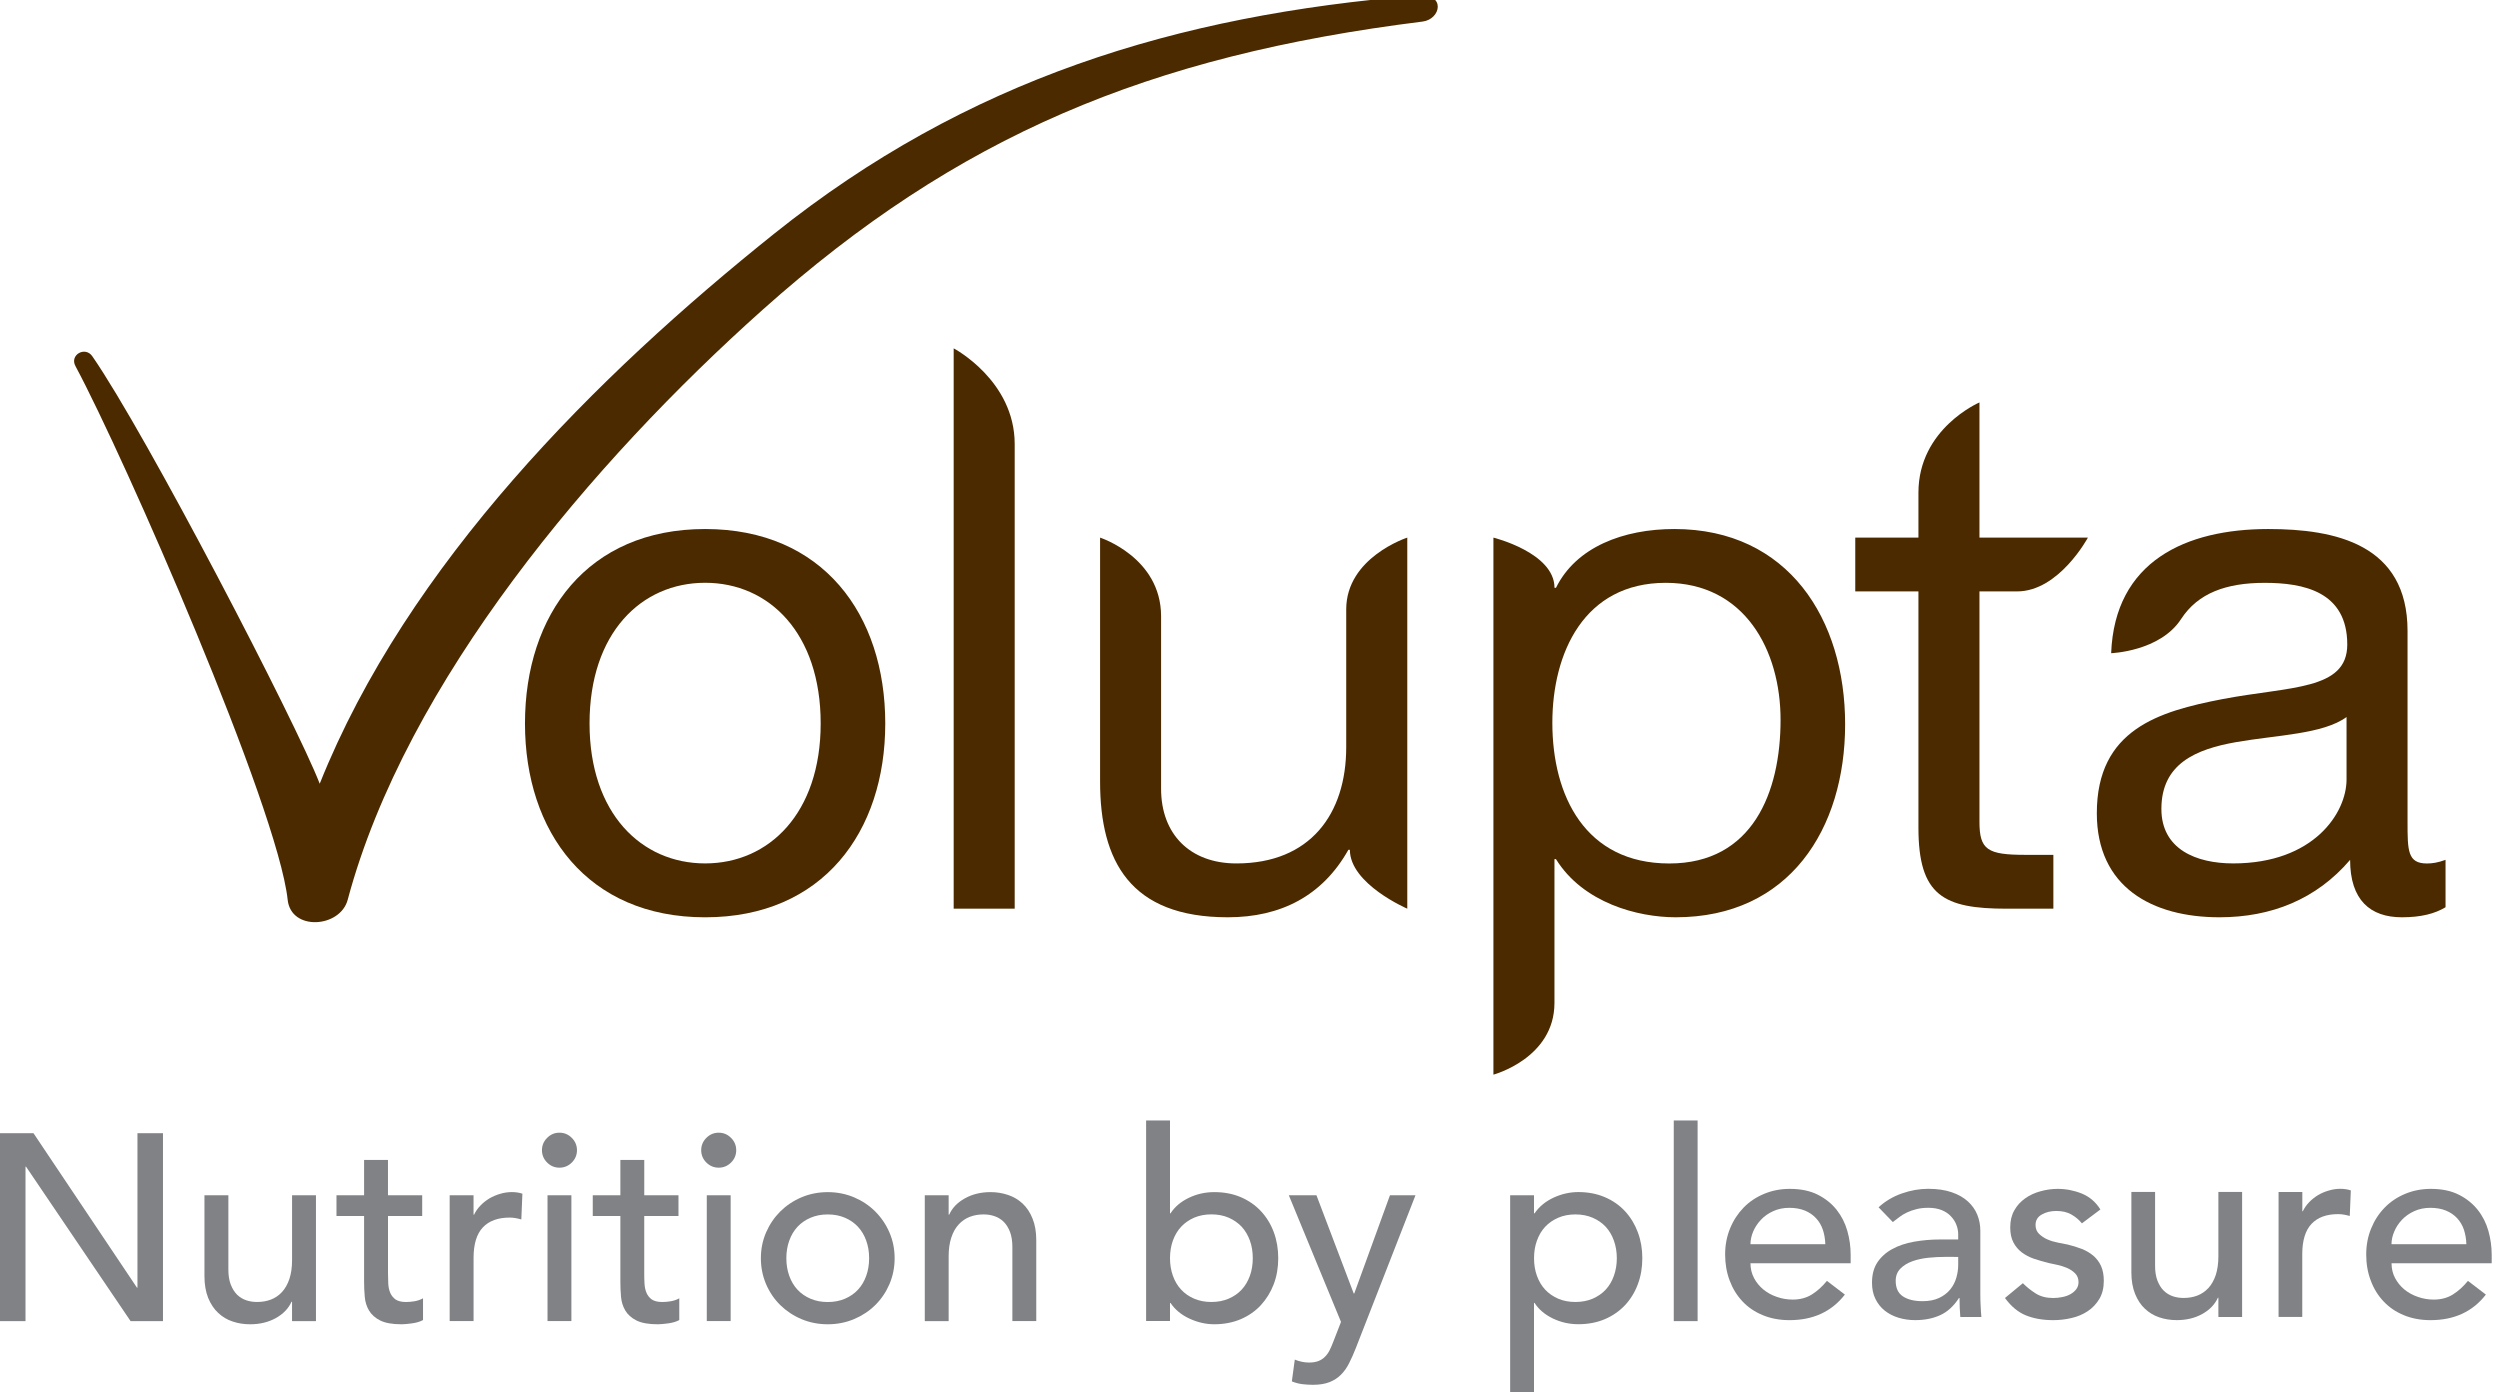
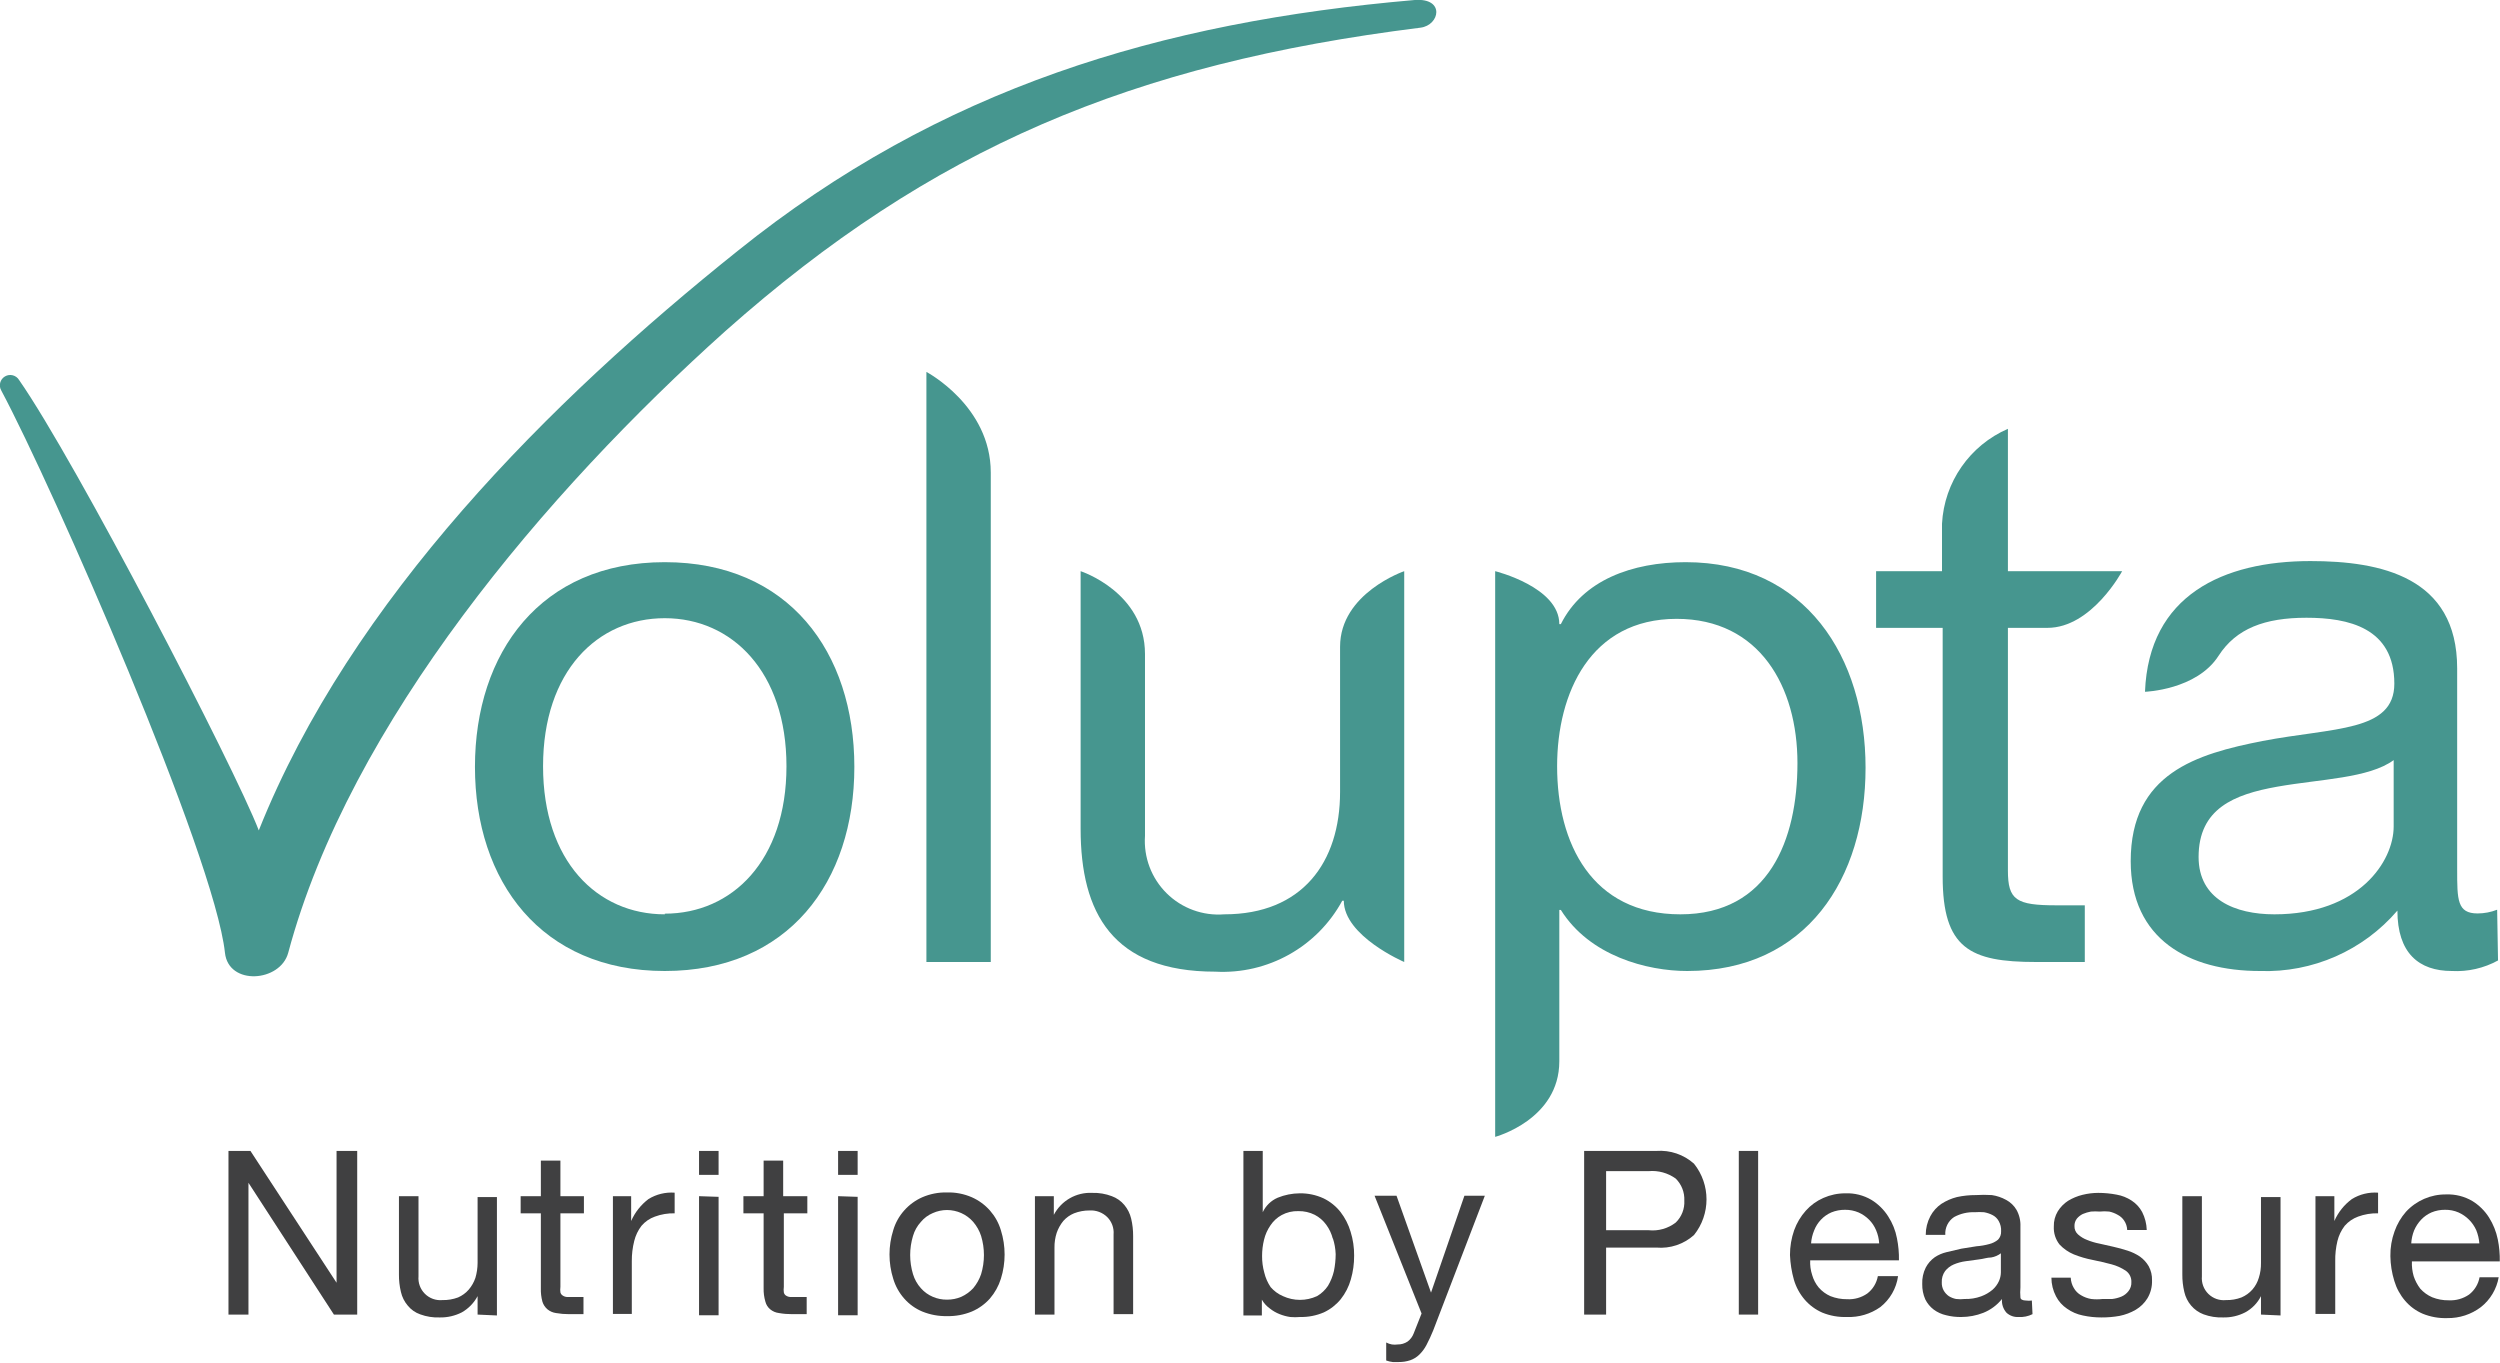
- <svg xmlns="http://www.w3.org/2000/svg" xmlns:xlink="http://www.w3.org/1999/xlink" version="1.1" id="Calque_1" x="0px" y="0px" width="115px" height="64px" viewBox="-9.686 -5.212 115 64" enable-background="new -9.686 -5.212 115 64" xml:space="preserve">
-   <g>
-     <g>
-       <defs>
-         <rect id="SVGID_1_" x="-9.686" y="-5.426" width="115" height="64.427" />
-       </defs>
-       <clipPath id="SVGID_2_">
-         <use xlink:href="#SVGID_1_" overflow="visible" />
-       </clipPath>
-       <path clip-path="url(#SVGID_2_)" fill="#4B2A00" d="M22.75,34.505c2.938,0,5.315-2.311,5.315-6.438    c0-4.159-2.377-6.471-5.315-6.471s-5.317,2.312-5.317,6.471C17.433,32.195,19.812,34.505,22.75,34.505 M22.75,19.123    c5.414,0,8.286,3.929,8.286,8.946c0,4.985-2.872,8.915-8.286,8.915c-5.415,0-8.287-3.932-8.287-8.915    C14.463,23.051,17.335,19.123,22.75,19.123" />
-     </g>
-     <g>
-       <defs>
-         <rect id="SVGID_3_" x="-9.686" y="-5.426" width="115" height="64.427" />
-       </defs>
-       <clipPath id="SVGID_4_">
-         <use xlink:href="#SVGID_3_" overflow="visible" />
-       </clipPath>
-       <path clip-path="url(#SVGID_4_)" fill="#4B2A00" d="M34.183,10.812c0,0,2.807,1.477,2.807,4.403v21.372h-2.807V10.812z" />
-     </g>
-     <g>
-       <defs>
-         <rect id="SVGID_5_" x="-9.686" y="-5.426" width="115" height="64.427" />
-       </defs>
-       <clipPath id="SVGID_6_">
-         <use xlink:href="#SVGID_5_" overflow="visible" />
-       </clipPath>
-       <path clip-path="url(#SVGID_6_)" fill="#4B2A00" d="M55.049,36.587c0,0-2.641-1.135-2.641-2.708h-0.069    c-1.187,2.113-3.101,3.104-5.545,3.104c-4.49,0-5.876-2.577-5.876-6.241V19.519c0,0,2.806,0.906,2.806,3.618v7.937    c0,2.079,1.323,3.432,3.465,3.432c3.399,0,5.051-2.278,5.051-5.348v-6.339c0-2.393,2.809-3.301,2.809-3.301L55.049,36.587    L55.049,36.587z" />
-     </g>
-     <g>
-       <defs>
-         <rect id="SVGID_7_" x="-9.686" y="-5.426" width="115" height="64.427" />
-       </defs>
-       <clipPath id="SVGID_8_">
-         <use xlink:href="#SVGID_7_" overflow="visible" />
-       </clipPath>
-       <path clip-path="url(#SVGID_8_)" fill="#4B2A00" d="M66.939,21.598c-3.766,0-5.217,3.236-5.217,6.439    c0,3.365,1.519,6.471,5.38,6.471c3.829,0,5.118-3.271,5.118-6.605C72.221,24.7,70.569,21.598,66.939,21.598 M59.014,19.519    c0,0,2.807,0.693,2.807,2.309h0.068c0.924-1.878,3.103-2.705,5.444-2.705c5.25,0,7.857,4.159,7.857,8.98    c0,4.819-2.573,8.88-7.792,8.88c-1.747,0-4.259-0.659-5.51-2.675h-0.069v6.614c0,2.549-2.808,3.3-2.808,3.3V19.519H59.014z" />
-     </g>
-     <g>
-       <defs>
-         <rect id="SVGID_9_" x="-9.686" y="-5.426" width="115" height="64.427" />
-       </defs>
-       <clipPath id="SVGID_10_">
-         <use xlink:href="#SVGID_9_" overflow="visible" />
-       </clipPath>
-       <path clip-path="url(#SVGID_10_)" fill="#4B2A00" d="M81.369,19.519h4.988c0,0-1.327,2.474-3.257,2.474h-1.731V32.59    c0,1.288,0.363,1.521,2.113,1.521h1.287v2.477h-2.145c-2.908,0-4.062-0.596-4.062-3.73V21.993h-2.906v-2.474h2.906v-2.07    c0-2.949,2.807-4.149,2.807-4.149V19.519z" />
-     </g>
-     <g>
-       <defs>
-         <rect id="SVGID_11_" x="-9.686" y="-5.426" width="115" height="64.427" />
-       </defs>
-       <clipPath id="SVGID_12_">
-         <use xlink:href="#SVGID_11_" overflow="visible" />
-       </clipPath>
-       <path clip-path="url(#SVGID_12_)" fill="#4B2A00" d="M98.255,27.772c-1.086,0.791-3.197,0.824-5.082,1.154    c-1.849,0.327-3.435,0.99-3.435,3.073c0,1.846,1.586,2.506,3.302,2.506c3.696,0,5.215-2.311,5.215-3.861V27.772z M102.812,36.519    c-0.494,0.298-1.121,0.464-2.013,0.464c-1.452,0-2.38-0.791-2.38-2.642c-1.551,1.818-3.629,2.642-6.009,2.642    c-3.101,0-5.642-1.387-5.642-4.786c0-3.863,2.873-4.688,5.774-5.249c3.105-0.595,5.746-0.397,5.746-2.511    c0-2.442-2.015-2.838-3.798-2.838c-1.773,0-3.066,0.47-3.845,1.663c-0.97,1.495-3.218,1.573-3.218,1.573    c0.164-4.228,3.432-5.712,7.229-5.712c3.073,0,6.405,0.693,6.405,4.689v8.779c0,1.322,0,1.917,0.891,1.917    c0.231,0,0.494-0.033,0.857-0.167V36.519z" />
-     </g>
-     <g>
-       <defs>
-         <rect id="SVGID_13_" x="-9.686" y="-5.426" width="115" height="64.427" />
-       </defs>
-       <clipPath id="SVGID_14_">
-         <use xlink:href="#SVGID_13_" overflow="visible" />
-       </clipPath>
-       <path clip-path="url(#SVGID_14_)" fill="#4B2A00" d="M55.547-5.42C44.399-4.515,34.796-1.55,25.939,5.528    C17.752,12.073,9.055,20.739,5.021,30.839C3.957,28.077-2.966,14.741-5.441,11.174c-0.327-0.472-1.053-0.063-0.775,0.453    c2.258,4.205,9.305,20.303,9.763,24.554c0.155,1.446,2.413,1.291,2.76,0c2.685-10.04,11.271-20.166,19.098-27.152    C34.357,1.039,43.151-2.646,55.753-4.22C56.603-4.327,56.834-5.523,55.547-5.42" />
-     </g>
+ <svg xmlns="http://www.w3.org/2000/svg" id="Layer_1" data-name="Layer 1" viewBox="0 0 113.8 62">
+   <defs>
+     <style>.cls-1{fill:#46968f;}.cls-2{fill:#404041;}</style>
+   </defs>
+   <g id="_Group_" data-name="&lt;Group&gt;">
+     <path id="_Compound_Path_" data-name="&lt;Compound Path&gt;" class="cls-1" d="M30.86,26.59c5.64,0,8.63,4.09,8.63,9.32s-3,9.29-8.63,9.29-8.64-4.09-8.64-9.29S25.21,26.59,30.86,26.59Zm0,16c3.06,0,5.54-2.41,5.54-6.71s-2.48-6.74-5.54-6.74-5.54,2.41-5.54,6.74S27.79,42.62,30.86,42.62Z" transform="translate(-0.6 -1)" />
+     <path id="_Compound_Path_2" data-name="&lt;Compound Path&gt;" class="cls-1" d="M42.77,17.93s2.93,1.54,2.93,4.58V44.79H42.77Z" transform="translate(-0.6 -1)" />
+     <path id="_Compound_Path_3" data-name="&lt;Compound Path&gt;" class="cls-1" d="M64.52,44.79S61.77,43.61,61.77,42H61.7a6.19,6.19,0,0,1-5.78,3.23c-4.68,0-6.13-2.68-6.13-6.5V27s2.93.95,2.93,3.77v8.28a3.35,3.35,0,0,0,3.61,3.57c3.55,0,5.27-2.37,5.27-5.57V30.44C61.6,28,64.52,27,64.52,27Z" transform="translate(-0.6 -1)" />
+     <path id="_Compound_Path_4" data-name="&lt;Compound Path&gt;" class="cls-1" d="M68.66,27s2.92.72,2.92,2.41h.07c1-2,3.24-2.82,5.68-2.82,5.47,0,8.19,4.33,8.19,9.36S82.84,45.2,77.4,45.2c-1.82,0-4.44-.68-5.75-2.78h-.07v6.89c0,2.66-2.92,3.44-2.92,3.44Zm8.26,2.17c-3.92,0-5.44,3.37-5.44,6.71,0,3.51,1.58,6.74,5.61,6.74s5.33-3.4,5.33-6.88S80.7,29.17,76.92,29.17Z" transform="translate(-0.6 -1)" />
+     <path id="_Compound_Path_5" data-name="&lt;Compound Path&gt;" class="cls-1" d="M92,27h5.2s-1.38,2.58-3.4,2.58H92V40.63c0,1.34.38,1.58,2.2,1.58H95.5v2.58H93.27c-3,0-4.24-.62-4.24-3.89V29.58H86V27h3V24.84A5,5,0,0,1,92,20.52Z" transform="translate(-0.6 -1)" />
+     <path id="_Compound_Path_6" data-name="&lt;Compound Path&gt;" class="cls-1" d="M114.31,44.72a3.93,3.93,0,0,1-2.1.48c-1.51,0-2.48-.82-2.48-2.75a7.88,7.88,0,0,1-6.26,2.75c-3.23,0-5.88-1.44-5.88-5,0-4,3-4.88,6-5.47,3.23-.62,6-.41,6-2.61,0-2.55-2.1-3-4-3s-3.2.49-4,1.73c-1,1.56-3.35,1.64-3.35,1.64.17-4.4,3.57-5.95,7.53-5.95,3.2,0,6.68.72,6.68,4.88v9.16c0,1.38,0,2,.93,2a2.44,2.44,0,0,0,.89-.17Zm-4.75-9.12c-1.13.83-3.33.86-5.3,1.21s-3.58,1-3.58,3.2c0,1.93,1.66,2.61,3.45,2.61,3.85,0,5.43-2.41,5.43-4Z" transform="translate(-0.6 -1)" />
+     <path id="_Path_" data-name="&lt;Path&gt;" class="cls-1" d="M65,1C53.42,2,43.41,5,34.18,12.42c-8.53,6.82-17.6,15.85-21.8,26.38C11.27,35.92,4.05,22,1.47,18.3a.47.47,0,0,0-.81.48C3,23.16,10.36,39.94,10.84,44.37c.16,1.51,2.52,1.34,2.88,0,2.8-10.47,11.75-21,19.9-28.3C43,7.74,52.12,3.9,65.26,2.26,66.14,2.15,66.39.9,65,1Z" transform="translate(-0.6 -1)" />
  </g>
-   <polygon fill="#808285" points="-3.363,46.915 -3.363,54.02 -3.386,54.02 -8.146,46.915 -9.686,46.915 -9.686,55.56 -8.513,55.56   -8.513,48.455 -8.488,48.455 -3.679,55.56 -2.189,55.56 -2.189,46.915 " />
-   <g>
-     <g>
-       <defs>
-         <rect id="SVGID_15_" x="-9.686" y="-5.426" width="115" height="64.427" />
-       </defs>
-       <clipPath id="SVGID_16_">
-         <use xlink:href="#SVGID_15_" overflow="visible" />
-       </clipPath>
-       <path clip-path="url(#SVGID_16_)" fill="#808285" d="M4.847,55.56H3.748v-0.892H3.724c-0.138,0.309-0.379,0.56-0.721,0.752    c-0.341,0.188-0.737,0.285-1.184,0.285c-0.284,0-0.553-0.042-0.805-0.128C0.762,55.495,0.54,55.36,0.349,55.18    c-0.191-0.177-0.344-0.408-0.459-0.687c-0.112-0.282-0.171-0.615-0.171-0.996v-3.727h1.1v3.422c0,0.268,0.036,0.497,0.11,0.687    c0.074,0.191,0.172,0.347,0.293,0.466c0.122,0.118,0.262,0.202,0.421,0.257c0.159,0.052,0.323,0.077,0.496,0.077    c0.226,0,0.438-0.035,0.633-0.109c0.195-0.074,0.367-0.19,0.514-0.349c0.146-0.16,0.259-0.359,0.341-0.604    c0.081-0.244,0.122-0.531,0.122-0.867v-2.979h1.099V55.56z" />
-     </g>
-     <g>
-       <defs>
-         <rect id="SVGID_17_" x="-9.686" y="-5.426" width="115" height="64.427" />
-       </defs>
-       <clipPath id="SVGID_18_">
-         <use xlink:href="#SVGID_17_" overflow="visible" />
-       </clipPath>
-       <path clip-path="url(#SVGID_18_)" fill="#808285" d="M9.736,50.724H8.162v2.626c0,0.162,0.004,0.324,0.012,0.48    c0.008,0.16,0.038,0.302,0.091,0.428c0.054,0.125,0.135,0.226,0.245,0.306C8.62,54.639,8.78,54.68,8.991,54.68    c0.13,0,0.265-0.013,0.403-0.036c0.138-0.026,0.264-0.069,0.379-0.134v1c-0.13,0.073-0.3,0.124-0.508,0.153    c-0.207,0.028-0.368,0.042-0.481,0.042c-0.423,0-0.752-0.059-0.984-0.176c-0.232-0.118-0.401-0.272-0.512-0.458    c-0.111-0.188-0.176-0.397-0.195-0.63c-0.021-0.23-0.031-0.465-0.031-0.702v-3.015h-1.27v-0.954h1.27v-1.624h1.099v1.624h1.574    V50.724z" />
-     </g>
-     <g>
-       <defs>
-         <rect id="SVGID_19_" x="-9.686" y="-5.426" width="115" height="64.427" />
-       </defs>
-       <clipPath id="SVGID_20_">
-         <use xlink:href="#SVGID_19_" overflow="visible" />
-       </clipPath>
-       <path clip-path="url(#SVGID_20_)" fill="#808285" d="M10.998,49.771h1.099v0.892h0.024c0.074-0.155,0.171-0.295,0.294-0.42    c0.122-0.127,0.257-0.235,0.407-0.325c0.152-0.089,0.316-0.161,0.496-0.213c0.178-0.054,0.358-0.081,0.537-0.081    c0.179,0,0.343,0.024,0.489,0.074l-0.049,1.184c-0.09-0.026-0.179-0.045-0.268-0.062c-0.09-0.016-0.179-0.023-0.269-0.023    c-0.538,0-0.948,0.15-1.233,0.451c-0.285,0.301-0.427,0.77-0.427,1.404v2.905h-1.099V49.771z" />
-     </g>
-     <g>
-       <defs>
-         <rect id="SVGID_21_" x="-9.686" y="-5.426" width="115" height="64.427" />
-       </defs>
-       <clipPath id="SVGID_22_">
-         <use xlink:href="#SVGID_21_" overflow="visible" />
-       </clipPath>
-       <path clip-path="url(#SVGID_22_)" fill="#808285" d="M15.5,49.771h1.098v5.786H15.5V49.771z M15.244,47.697    c0-0.219,0.079-0.409,0.238-0.566c0.159-0.161,0.347-0.239,0.567-0.239s0.409,0.078,0.568,0.239    c0.158,0.157,0.238,0.348,0.238,0.566c0,0.221-0.08,0.41-0.238,0.568c-0.159,0.158-0.348,0.236-0.568,0.236    s-0.409-0.078-0.567-0.236C15.323,48.107,15.244,47.916,15.244,47.697" />
-     </g>
-     <g>
-       <defs>
-         <rect id="SVGID_23_" x="-9.686" y="-5.426" width="115" height="64.427" />
-       </defs>
-       <clipPath id="SVGID_24_">
-         <use xlink:href="#SVGID_23_" overflow="visible" />
-       </clipPath>
-       <path clip-path="url(#SVGID_24_)" fill="#808285" d="M21.523,50.724h-1.574v2.626c0,0.162,0.002,0.324,0.012,0.48    c0.009,0.16,0.038,0.302,0.092,0.428c0.053,0.125,0.133,0.226,0.244,0.306c0.11,0.075,0.271,0.116,0.482,0.116    c0.13,0,0.263-0.013,0.403-0.036c0.139-0.026,0.265-0.069,0.379-0.134v1c-0.131,0.073-0.299,0.124-0.507,0.153    c-0.207,0.028-0.368,0.042-0.481,0.042c-0.424,0-0.751-0.059-0.984-0.176c-0.232-0.118-0.403-0.272-0.512-0.458    c-0.11-0.188-0.176-0.397-0.196-0.63c-0.021-0.23-0.03-0.465-0.03-0.702v-3.015h-1.27v-0.954h1.27v-1.624h1.099v1.624h1.574    V50.724z" />
-     </g>
-     <g>
-       <defs>
-         <rect id="SVGID_25_" x="-9.686" y="-5.426" width="115" height="64.427" />
-       </defs>
-       <clipPath id="SVGID_26_">
-         <use xlink:href="#SVGID_25_" overflow="visible" />
-       </clipPath>
-       <path clip-path="url(#SVGID_26_)" fill="#808285" d="M22.826,49.771h1.098v5.786h-1.098V49.771z M22.569,47.697    c0-0.219,0.08-0.409,0.237-0.566c0.16-0.161,0.35-0.239,0.569-0.239s0.409,0.078,0.567,0.239c0.159,0.157,0.238,0.348,0.238,0.566    c0,0.221-0.079,0.41-0.238,0.568c-0.159,0.158-0.349,0.236-0.567,0.236s-0.409-0.078-0.569-0.236    C22.649,48.107,22.569,47.916,22.569,47.697" />
-     </g>
-     <g>
-       <defs>
-         <rect id="SVGID_27_" x="-9.686" y="-5.426" width="115" height="64.427" />
-       </defs>
-       <clipPath id="SVGID_28_">
-         <use xlink:href="#SVGID_27_" overflow="visible" />
-       </clipPath>
-       <path clip-path="url(#SVGID_28_)" fill="#808285" d="M26.486,52.667c0,0.293,0.045,0.562,0.135,0.812    c0.089,0.249,0.215,0.459,0.378,0.635c0.163,0.177,0.361,0.312,0.598,0.415c0.236,0.102,0.5,0.152,0.792,0.152    c0.293,0,0.558-0.051,0.795-0.152c0.236-0.103,0.434-0.238,0.597-0.415c0.164-0.176,0.289-0.386,0.378-0.635    c0.09-0.249,0.135-0.519,0.135-0.812s-0.044-0.563-0.135-0.812c-0.089-0.249-0.214-0.458-0.378-0.635    c-0.163-0.174-0.361-0.314-0.597-0.415c-0.237-0.102-0.501-0.153-0.795-0.153c-0.292,0-0.557,0.052-0.792,0.153    c-0.237,0.101-0.435,0.241-0.598,0.415c-0.163,0.177-0.289,0.386-0.378,0.635C26.531,52.103,26.486,52.373,26.486,52.667     M25.314,52.667c0-0.423,0.081-0.817,0.238-1.184c0.159-0.367,0.377-0.688,0.653-0.966c0.278-0.274,0.603-0.494,0.978-0.653    c0.373-0.157,0.777-0.238,1.207-0.238c0.432,0,0.834,0.081,1.209,0.238c0.374,0.159,0.7,0.376,0.977,0.653    c0.277,0.277,0.495,0.599,0.653,0.966c0.158,0.366,0.238,0.761,0.238,1.184s-0.08,0.819-0.238,1.19    c-0.159,0.37-0.376,0.69-0.653,0.964c-0.276,0.274-0.603,0.488-0.977,0.647c-0.375,0.157-0.778,0.237-1.209,0.237    c-0.43,0-0.834-0.08-1.207-0.237c-0.375-0.159-0.7-0.376-0.978-0.647c-0.276-0.273-0.494-0.594-0.653-0.964    C25.395,53.485,25.314,53.089,25.314,52.667" />
-     </g>
-     <g>
-       <defs>
-         <rect id="SVGID_29_" x="-9.686" y="-5.426" width="115" height="64.427" />
-       </defs>
-       <clipPath id="SVGID_30_">
-         <use xlink:href="#SVGID_29_" overflow="visible" />
-       </clipPath>
-       <path clip-path="url(#SVGID_30_)" fill="#808285" d="M32.854,49.771h1.098v0.892h0.024c0.139-0.31,0.379-0.559,0.721-0.75    c0.342-0.191,0.737-0.288,1.184-0.288c0.277,0,0.544,0.044,0.8,0.129c0.256,0.085,0.48,0.218,0.672,0.397    c0.191,0.177,0.344,0.408,0.457,0.69c0.114,0.278,0.172,0.61,0.172,0.993v3.723h-1.099V52.14c0-0.269-0.038-0.498-0.11-0.688    c-0.075-0.191-0.171-0.345-0.293-0.465c-0.123-0.118-0.263-0.204-0.422-0.256c-0.157-0.054-0.322-0.08-0.494-0.08    c-0.228,0-0.439,0.035-0.635,0.11c-0.195,0.073-0.366,0.19-0.513,0.349c-0.147,0.159-0.261,0.359-0.341,0.604    c-0.082,0.243-0.123,0.535-0.123,0.867v2.979h-1.098V49.771z" />
-     </g>
-     <g>
-       <defs>
-         <rect id="SVGID_31_" x="-9.686" y="-5.426" width="115" height="64.427" />
-       </defs>
-       <clipPath id="SVGID_32_">
-         <use xlink:href="#SVGID_31_" overflow="visible" />
-       </clipPath>
-       <path clip-path="url(#SVGID_32_)" fill="#808285" d="M46.038,54.679c0.293,0,0.558-0.051,0.794-0.152    c0.235-0.103,0.435-0.237,0.599-0.416c0.163-0.175,0.287-0.387,0.377-0.634c0.09-0.249,0.134-0.52,0.134-0.812    c0-0.294-0.044-0.565-0.134-0.814c-0.09-0.246-0.216-0.458-0.377-0.633c-0.164-0.175-0.364-0.313-0.599-0.417    c-0.236-0.101-0.5-0.152-0.794-0.152s-0.558,0.052-0.794,0.152c-0.235,0.104-0.435,0.242-0.597,0.417    c-0.164,0.175-0.289,0.387-0.379,0.633c-0.089,0.249-0.134,0.521-0.134,0.814c0,0.292,0.045,0.562,0.134,0.812    c0.09,0.247,0.215,0.46,0.379,0.634c0.162,0.176,0.362,0.313,0.597,0.416C45.481,54.628,45.744,54.679,46.038,54.679     M43.035,46.33h1.099v4.272h0.024c0.195-0.301,0.476-0.538,0.842-0.714c0.366-0.176,0.757-0.263,1.173-0.263    c0.447,0,0.851,0.077,1.214,0.231c0.361,0.154,0.671,0.369,0.927,0.642c0.254,0.272,0.454,0.594,0.592,0.964    c0.138,0.372,0.207,0.771,0.207,1.203c0,0.431-0.069,0.83-0.207,1.196c-0.139,0.365-0.338,0.686-0.592,0.964    c-0.257,0.276-0.566,0.492-0.927,0.646c-0.363,0.154-0.769,0.233-1.214,0.233c-0.391,0-0.771-0.087-1.142-0.259    c-0.371-0.171-0.661-0.409-0.873-0.72h-0.024v0.83h-1.099V46.33z" />
-     </g>
-     <g>
-       <defs>
-         <rect id="SVGID_33_" x="-9.686" y="-5.426" width="115" height="64.427" />
-       </defs>
-       <clipPath id="SVGID_34_">
-         <use xlink:href="#SVGID_33_" overflow="visible" />
-       </clipPath>
-       <path clip-path="url(#SVGID_34_)" fill="#808285" d="M49.6,49.771h1.271l1.715,4.519h0.023l1.643-4.519h1.174l-2.746,7.034    c-0.099,0.251-0.199,0.479-0.306,0.688c-0.103,0.207-0.229,0.386-0.375,0.531c-0.147,0.147-0.322,0.261-0.529,0.343    c-0.206,0.08-0.46,0.122-0.761,0.122c-0.162,0-0.325-0.011-0.491-0.03c-0.168-0.021-0.326-0.064-0.479-0.128l0.135-1.001    c0.217,0.088,0.435,0.135,0.653,0.135c0.17,0,0.313-0.024,0.43-0.067c0.119-0.047,0.221-0.112,0.303-0.197    c0.086-0.085,0.157-0.184,0.214-0.296c0.057-0.116,0.113-0.245,0.17-0.393l0.356-0.916L49.6,49.771z" />
-     </g>
-     <g>
-       <defs>
-         <rect id="SVGID_35_" x="-9.686" y="-5.426" width="115" height="64.427" />
-       </defs>
-       <clipPath id="SVGID_36_">
-         <use xlink:href="#SVGID_35_" overflow="visible" />
-       </clipPath>
-       <path clip-path="url(#SVGID_36_)" fill="#808285" d="M62.783,50.651c-0.294,0-0.558,0.052-0.792,0.153    c-0.235,0.103-0.436,0.241-0.599,0.415c-0.164,0.177-0.288,0.386-0.378,0.635c-0.091,0.249-0.134,0.52-0.134,0.812    s0.043,0.562,0.134,0.812c0.09,0.248,0.216,0.46,0.378,0.634s0.363,0.312,0.599,0.416c0.234,0.101,0.498,0.151,0.792,0.151    s0.557-0.051,0.794-0.151c0.236-0.104,0.436-0.239,0.599-0.416c0.162-0.176,0.288-0.386,0.376-0.634    c0.089-0.25,0.136-0.52,0.136-0.812s-0.047-0.563-0.136-0.812c-0.088-0.249-0.214-0.458-0.376-0.635    c-0.163-0.174-0.362-0.312-0.599-0.415C63.34,50.703,63.077,50.651,62.783,50.651 M59.781,49.771h1.097v0.831h0.026    c0.212-0.311,0.504-0.55,0.873-0.722c0.369-0.171,0.751-0.257,1.142-0.257c0.448,0,0.852,0.079,1.215,0.233    c0.361,0.154,0.672,0.369,0.929,0.646c0.255,0.274,0.453,0.601,0.591,0.97c0.139,0.371,0.207,0.768,0.207,1.19    c0,0.433-0.068,0.832-0.207,1.203c-0.138,0.37-0.336,0.69-0.591,0.964c-0.26,0.273-0.567,0.487-0.929,0.642    c-0.363,0.153-0.767,0.231-1.215,0.231c-0.415,0-0.806-0.087-1.174-0.264c-0.364-0.176-0.646-0.413-0.841-0.714h-0.026v4.272    h-1.097V49.771z" />
-     </g>
-   </g>
-   <rect x="67.307" y="46.33" fill="#808285" width="1.097" height="9.23" />
-   <g>
-     <g>
-       <defs>
-         <rect id="SVGID_37_" x="-9.305" y="-5.213" width="114.238" height="64" />
-       </defs>
-       <clipPath id="SVGID_38_">
-         <use xlink:href="#SVGID_37_" overflow="visible" />
-       </clipPath>
-       <path clip-path="url(#SVGID_38_)" fill="#808285" d="M74.279,52.022c-0.009-0.244-0.046-0.466-0.115-0.668    c-0.068-0.201-0.171-0.378-0.312-0.527c-0.135-0.149-0.308-0.267-0.513-0.353c-0.208-0.084-0.448-0.126-0.722-0.126    c-0.269,0-0.513,0.052-0.732,0.151c-0.224,0.102-0.412,0.232-0.564,0.395c-0.153,0.161-0.273,0.341-0.359,0.539    c-0.083,0.198-0.127,0.395-0.127,0.589H74.279L74.279,52.022z M70.835,52.895c0,0.251,0.056,0.479,0.165,0.685    c0.109,0.207,0.254,0.38,0.431,0.527c0.179,0.145,0.383,0.26,0.619,0.338c0.234,0.083,0.476,0.124,0.727,0.124    c0.338,0,0.634-0.079,0.886-0.237c0.249-0.157,0.479-0.367,0.69-0.624l0.825,0.631c-0.61,0.784-1.457,1.176-2.547,1.176    c-0.454,0-0.864-0.077-1.232-0.23c-0.368-0.152-0.679-0.364-0.934-0.636c-0.254-0.272-0.45-0.59-0.588-0.959    c-0.138-0.368-0.207-0.767-0.207-1.194c0-0.43,0.075-0.826,0.225-1.194c0.15-0.369,0.358-0.688,0.62-0.959s0.574-0.482,0.94-0.634    c0.363-0.154,0.759-0.233,1.187-0.233c0.509,0,0.939,0.09,1.293,0.27c0.35,0.177,0.639,0.41,0.866,0.696    c0.226,0.287,0.389,0.61,0.491,0.97c0.102,0.359,0.152,0.726,0.152,1.097v0.389H70.835z" />
-     </g>
-     <g>
-       <defs>
-         <rect id="SVGID_39_" x="-9.305" y="-5.213" width="114.238" height="64" />
-       </defs>
-       <clipPath id="SVGID_40_">
-         <use xlink:href="#SVGID_39_" overflow="visible" />
-       </clipPath>
-       <path clip-path="url(#SVGID_40_)" fill="#808285" d="M79.811,52.604c-0.262,0-0.524,0.013-0.797,0.041    c-0.271,0.029-0.517,0.083-0.739,0.163c-0.222,0.082-0.403,0.194-0.546,0.34c-0.14,0.146-0.213,0.332-0.213,0.558    c0,0.333,0.112,0.571,0.334,0.716c0.222,0.147,0.522,0.22,0.903,0.22c0.299,0,0.554-0.051,0.766-0.151    c0.209-0.1,0.379-0.231,0.511-0.394c0.128-0.161,0.222-0.343,0.277-0.541c0.057-0.196,0.084-0.393,0.084-0.587v-0.363    L79.811,52.604L79.811,52.604z M76.728,50.323c0.308-0.282,0.665-0.494,1.068-0.635c0.405-0.142,0.809-0.215,1.212-0.215    c0.422,0,0.785,0.054,1.087,0.159c0.304,0.104,0.552,0.247,0.745,0.424c0.193,0.178,0.338,0.381,0.431,0.613    c0.091,0.229,0.138,0.473,0.138,0.722v2.936c0,0.201,0.005,0.387,0.016,0.558c0.006,0.17,0.018,0.331,0.033,0.485h-0.97    c-0.024-0.292-0.036-0.583-0.036-0.874h-0.025c-0.24,0.372-0.528,0.636-0.861,0.788c-0.332,0.153-0.716,0.23-1.152,0.23    c-0.266,0-0.52-0.036-0.764-0.109c-0.242-0.073-0.455-0.183-0.637-0.327s-0.324-0.324-0.429-0.54    c-0.107-0.214-0.158-0.463-0.158-0.744c0-0.372,0.082-0.686,0.247-0.936c0.168-0.25,0.392-0.454,0.68-0.611    c0.285-0.158,0.622-0.272,1.005-0.34c0.386-0.069,0.795-0.104,1.232-0.104h0.801v-0.241c0-0.146-0.029-0.292-0.086-0.437    c-0.055-0.147-0.142-0.276-0.255-0.394c-0.111-0.119-0.254-0.212-0.423-0.28c-0.171-0.068-0.373-0.104-0.607-0.104    c-0.21,0-0.394,0.021-0.55,0.062c-0.16,0.04-0.302,0.091-0.432,0.151c-0.129,0.059-0.247,0.132-0.351,0.211    c-0.107,0.082-0.208,0.158-0.304,0.231L76.728,50.323z" />
-     </g>
-     <g>
-       <defs>
-         <rect id="SVGID_41_" x="-9.305" y="-5.213" width="114.238" height="64" />
-       </defs>
-       <clipPath id="SVGID_42_">
-         <use xlink:href="#SVGID_41_" overflow="visible" />
-       </clipPath>
-       <path clip-path="url(#SVGID_42_)" fill="#808285" d="M86.082,51.062c-0.131-0.161-0.29-0.296-0.481-0.405    c-0.187-0.11-0.422-0.164-0.695-0.164c-0.259,0-0.483,0.054-0.672,0.164c-0.191,0.109-0.285,0.268-0.285,0.479    c0,0.17,0.055,0.308,0.164,0.412c0.109,0.105,0.238,0.192,0.388,0.256c0.148,0.064,0.31,0.112,0.478,0.145    c0.17,0.031,0.317,0.061,0.438,0.086c0.232,0.055,0.456,0.124,0.661,0.204c0.205,0.082,0.384,0.188,0.535,0.316    c0.148,0.13,0.266,0.287,0.351,0.473c0.083,0.188,0.125,0.414,0.125,0.679c0,0.324-0.068,0.603-0.205,0.832    c-0.138,0.229-0.316,0.419-0.534,0.563c-0.218,0.146-0.467,0.252-0.747,0.315c-0.275,0.066-0.558,0.098-0.841,0.098    c-0.477,0-0.896-0.074-1.257-0.22c-0.359-0.146-0.679-0.412-0.963-0.799l0.824-0.681c0.176,0.179,0.375,0.335,0.594,0.474    c0.22,0.138,0.485,0.207,0.801,0.207c0.138,0,0.275-0.014,0.419-0.043c0.142-0.028,0.267-0.072,0.374-0.133    c0.112-0.062,0.198-0.137,0.269-0.229c0.069-0.093,0.103-0.201,0.103-0.323c0-0.161-0.051-0.294-0.15-0.399    c-0.102-0.105-0.226-0.187-0.364-0.25c-0.142-0.061-0.291-0.109-0.451-0.145c-0.157-0.038-0.295-0.066-0.418-0.089    c-0.233-0.059-0.455-0.124-0.666-0.194c-0.212-0.073-0.396-0.172-0.559-0.292c-0.161-0.122-0.29-0.274-0.388-0.461    c-0.097-0.186-0.145-0.418-0.145-0.69c0-0.301,0.061-0.562,0.187-0.783c0.124-0.223,0.292-0.405,0.499-0.552    c0.204-0.146,0.439-0.254,0.703-0.326c0.261-0.073,0.526-0.111,0.794-0.111c0.387,0,0.76,0.074,1.117,0.219    c0.354,0.147,0.636,0.39,0.847,0.729L86.082,51.062z" />
-     </g>
-     <g>
-       <defs>
-         <rect id="SVGID_43_" x="-9.305" y="-5.213" width="114.238" height="64" />
-       </defs>
-       <clipPath id="SVGID_44_">
-         <use xlink:href="#SVGID_43_" overflow="visible" />
-       </clipPath>
-       <path clip-path="url(#SVGID_44_)" fill="#808285" d="M93.451,55.37H92.36v-0.886h-0.023c-0.139,0.307-0.376,0.556-0.717,0.747    c-0.34,0.188-0.731,0.283-1.176,0.283c-0.282,0-0.549-0.042-0.8-0.127c-0.251-0.083-0.472-0.217-0.663-0.396    c-0.189-0.175-0.341-0.405-0.452-0.682c-0.114-0.28-0.172-0.611-0.172-0.989v-3.702h1.091v3.399c0,0.266,0.037,0.494,0.109,0.682    c0.074,0.19,0.171,0.345,0.292,0.463c0.121,0.117,0.261,0.201,0.417,0.255c0.159,0.052,0.323,0.077,0.493,0.077    c0.225,0,0.437-0.035,0.629-0.108c0.193-0.074,0.364-0.189,0.511-0.347c0.146-0.159,0.258-0.357,0.34-0.6    c0.078-0.242,0.121-0.527,0.121-0.861v-2.96h1.091V55.37L93.451,55.37z" />
-     </g>
-     <g>
-       <defs>
-         <rect id="SVGID_45_" x="-9.305" y="-5.213" width="114.238" height="64" />
-       </defs>
-       <clipPath id="SVGID_46_">
-         <use xlink:href="#SVGID_45_" overflow="visible" />
-       </clipPath>
-       <path clip-path="url(#SVGID_46_)" fill="#808285" d="M95.131,49.619h1.09v0.886h0.023c0.075-0.154,0.172-0.293,0.292-0.417    c0.122-0.126,0.257-0.233,0.406-0.323s0.314-0.16,0.492-0.211c0.178-0.054,0.354-0.081,0.533-0.081    c0.176,0,0.339,0.024,0.485,0.074l-0.049,1.176c-0.089-0.026-0.179-0.045-0.268-0.062c-0.089-0.016-0.177-0.023-0.269-0.023    c-0.531,0-0.94,0.149-1.222,0.448c-0.283,0.299-0.426,0.765-0.426,1.396v2.886h-1.09V49.619L95.131,49.619z" />
-     </g>
-     <g>
-       <defs>
-         <rect id="SVGID_47_" x="-9.305" y="-5.213" width="114.238" height="64" />
-       </defs>
-       <clipPath id="SVGID_48_">
-         <use xlink:href="#SVGID_47_" overflow="visible" />
-       </clipPath>
-       <path clip-path="url(#SVGID_48_)" fill="#808285" d="M103.767,52.022c-0.007-0.244-0.047-0.466-0.113-0.668    c-0.068-0.201-0.173-0.378-0.31-0.527s-0.311-0.267-0.518-0.353c-0.204-0.084-0.445-0.126-0.721-0.126    c-0.269,0-0.511,0.052-0.732,0.151c-0.223,0.102-0.413,0.232-0.565,0.395c-0.153,0.161-0.274,0.341-0.356,0.539    c-0.086,0.198-0.129,0.395-0.129,0.589H103.767L103.767,52.022z M100.325,52.895c0,0.251,0.054,0.479,0.163,0.685    c0.11,0.207,0.254,0.38,0.43,0.527c0.18,0.145,0.387,0.26,0.619,0.338c0.235,0.083,0.478,0.124,0.729,0.124    c0.339,0,0.634-0.079,0.884-0.237c0.25-0.157,0.481-0.367,0.69-0.624l0.824,0.631c-0.606,0.784-1.453,1.176-2.546,1.176    c-0.452,0-0.864-0.077-1.23-0.23c-0.37-0.152-0.679-0.364-0.933-0.636c-0.257-0.272-0.452-0.59-0.587-0.959    c-0.141-0.368-0.208-0.767-0.208-1.194c0-0.43,0.075-0.826,0.225-1.194c0.149-0.369,0.356-0.688,0.619-0.959    s0.575-0.482,0.938-0.634c0.367-0.154,0.761-0.233,1.189-0.233c0.51,0,0.939,0.09,1.291,0.27c0.353,0.177,0.64,0.41,0.868,0.696    c0.227,0.287,0.389,0.61,0.491,0.97c0.1,0.359,0.151,0.726,0.151,1.097v0.389H100.325z" />
-     </g>
-   </g>
+   <path class="cls-2" d="M12,53.39l3.92,6h0v-6h.94v7.45H15.8l-3.89-6h0v6H11V53.39Z" transform="translate(-0.6 -1)" />
+   <path class="cls-2" d="M22.34,60.84V60h0a1.84,1.84,0,0,1-.72.74,2.12,2.12,0,0,1-1,.23,2.31,2.31,0,0,1-.89-.14,1.26,1.26,0,0,1-.57-.4,1.45,1.45,0,0,1-.31-.62,3.26,3.26,0,0,1-.09-.8V55.45h.89V59.1a1,1,0,0,0,1.09,1.08,1.92,1.92,0,0,0,.71-.12,1.36,1.36,0,0,0,.49-.36,1.62,1.62,0,0,0,.3-.53,2.43,2.43,0,0,0,.1-.68v-3h.88v5.39Z" transform="translate(-0.6 -1)" />
+   <path class="cls-2" d="M27.18,55.45v.78H26.11v3.35a.9.9,0,0,0,0,.25.24.24,0,0,0,.1.14.4.4,0,0,0,.21.07l.33,0h.41v.78H26.5a3.33,3.33,0,0,1-.59-.05.78.78,0,0,1-.39-.17.74.74,0,0,1-.23-.35,2.09,2.09,0,0,1-.07-.61V56.23H24.3v-.78h.92V53.83h.89v1.62Z" transform="translate(-0.6 -1)" />
+   <path class="cls-2" d="M29.33,55.45v1.13h0a2.53,2.53,0,0,1,.79-1,2,2,0,0,1,1.19-.29v.94a2.42,2.42,0,0,0-.9.15,1.42,1.42,0,0,0-.61.42,1.85,1.85,0,0,0-.33.69,3.63,3.63,0,0,0-.11.92v2.4H28.5V55.45Z" transform="translate(-0.6 -1)" />
+   <path class="cls-2" d="M32.42,54.48V53.39h.89v1.09Zm.89,1v5.39h-.89V55.45Z" transform="translate(-0.6 -1)" />
+   <path class="cls-2" d="M37.35,55.45v.78H36.28v3.35a.85.85,0,0,0,0,.25.23.23,0,0,0,.09.14.4.4,0,0,0,.21.07l.34,0h.4v.78h-.67a3.25,3.25,0,0,1-.59-.05.77.77,0,0,1-.4-.17.66.66,0,0,1-.22-.35,2,2,0,0,1-.08-.61V56.23h-.92v-.78h.92V53.83h.89v1.62Z" transform="translate(-0.6 -1)" />
+   <path class="cls-2" d="M38.75,54.48V53.39h.89v1.09Zm.89,1v5.39h-.89V55.45Z" transform="translate(-0.6 -1)" />
+   <path class="cls-2" d="M41.26,57a2.33,2.33,0,0,1,.5-.9,2.39,2.39,0,0,1,.82-.6,2.68,2.68,0,0,1,1.13-.22,2.65,2.65,0,0,1,1.13.22A2.39,2.39,0,0,1,46.16,57a3.68,3.68,0,0,1,0,2.21,2.55,2.55,0,0,1-.5.9,2.33,2.33,0,0,1-.82.59,2.81,2.81,0,0,1-1.13.21,2.85,2.85,0,0,1-1.13-.21,2.24,2.24,0,0,1-.82-.59,2.4,2.4,0,0,1-.5-.9,3.68,3.68,0,0,1,0-2.21Zm.9,2a1.67,1.67,0,0,0,.36.64,1.5,1.5,0,0,0,.54.39,1.57,1.57,0,0,0,.65.13,1.61,1.61,0,0,0,.65-.13,1.69,1.69,0,0,0,.54-.39,2,2,0,0,0,.36-.64,3,3,0,0,0,0-1.74,1.88,1.88,0,0,0-.36-.64,1.58,1.58,0,0,0-.54-.4,1.62,1.62,0,0,0-.65-.14,1.58,1.58,0,0,0-.65.14,1.41,1.41,0,0,0-.54.4,1.6,1.6,0,0,0-.36.64,3,3,0,0,0,0,1.74Z" transform="translate(-0.6 -1)" />
+   <path class="cls-2" d="M48.57,55.45v.85h0a1.87,1.87,0,0,1,1.75-1,2.3,2.3,0,0,1,.89.15,1.34,1.34,0,0,1,.57.4,1.51,1.51,0,0,1,.31.62,3.32,3.32,0,0,1,.09.8v3.55h-.89V57.19A1,1,0,0,0,51,56.4a1.06,1.06,0,0,0-.8-.3,1.91,1.91,0,0,0-.71.13,1.33,1.33,0,0,0-.49.35,1.78,1.78,0,0,0-.3.54,2.09,2.09,0,0,0-.1.67v3.05h-.89V55.45Z" transform="translate(-0.6 -1)" />
+   <path class="cls-2" d="M58.08,53.39v2.79h0a1.33,1.33,0,0,1,.68-.66,2.71,2.71,0,0,1,1-.2,2.5,2.5,0,0,1,1.09.23,2.22,2.22,0,0,1,.77.62,2.74,2.74,0,0,1,.46.9,3.55,3.55,0,0,1,.16,1.09,3.81,3.81,0,0,1-.15,1.08,2.56,2.56,0,0,1-.46.9,2.19,2.19,0,0,1-.77.6,2.6,2.6,0,0,1-1.08.21,2.57,2.57,0,0,1-.45,0,2.14,2.14,0,0,1-.48-.13,1.7,1.7,0,0,1-.45-.26,1.25,1.25,0,0,1-.36-.4h0v.72H57.2V53.39Zm3.19,4a1.8,1.8,0,0,0-.3-.64,1.5,1.5,0,0,0-.52-.45,1.6,1.6,0,0,0-.75-.17,1.5,1.5,0,0,0-.76.18,1.44,1.44,0,0,0-.51.47,1.93,1.93,0,0,0-.29.65,3.06,3.06,0,0,0-.09.74,2.73,2.73,0,0,0,.1.76,2,2,0,0,0,.29.66A1.54,1.54,0,0,0,59,60a1.85,1.85,0,0,0,1.55,0,1.5,1.5,0,0,0,.5-.47,2.35,2.35,0,0,0,.27-.67,3.94,3.94,0,0,0,.08-.77A2.64,2.64,0,0,0,61.27,57.36Z" transform="translate(-0.6 -1)" />
+   <path class="cls-2" d="M65.84,61.56a7.37,7.37,0,0,1-.31.67,1.74,1.74,0,0,1-.33.44,1.11,1.11,0,0,1-.41.25,1.62,1.62,0,0,1-.52.08L64,63a1.32,1.32,0,0,1-.3-.07v-.82a.88.88,0,0,0,.26.09.92.92,0,0,0,.26,0,.8.8,0,0,0,.45-.13.81.81,0,0,0,.28-.37l.36-.91-2.14-5.36h1l1.57,4.41h0l1.52-4.41h.93Z" transform="translate(-0.6 -1)" />
+   <path class="cls-2" d="M76,53.39a2.32,2.32,0,0,1,1.71.58,2.6,2.6,0,0,1,0,3.25,2.27,2.27,0,0,1-1.71.57H73.71v3.05h-1V53.39ZM75.65,57a1.72,1.72,0,0,0,1.23-.35,1.29,1.29,0,0,0,.39-1,1.32,1.32,0,0,0-.39-1,1.83,1.83,0,0,0-1.23-.34H73.71V57Z" transform="translate(-0.6 -1)" />
+   <path class="cls-2" d="M80.63,53.39v7.45h-.88V53.39Z" transform="translate(-0.6 -1)" />
+   <path class="cls-2" d="M86.19,60.5a2.47,2.47,0,0,1-1.52.45,2.73,2.73,0,0,1-1.12-.2,2.25,2.25,0,0,1-.8-.59,2.45,2.45,0,0,1-.49-.9,4.86,4.86,0,0,1-.18-1.13A3.39,3.39,0,0,1,82.27,57a2.73,2.73,0,0,1,.53-.89,2.32,2.32,0,0,1,.8-.58,2.45,2.45,0,0,1,1-.21,2.17,2.17,0,0,1,1.19.3,2.37,2.37,0,0,1,.76.75,2.78,2.78,0,0,1,.4,1,4.63,4.63,0,0,1,.09,1H83a1.84,1.84,0,0,0,.09.67,1.56,1.56,0,0,0,.3.57,1.52,1.52,0,0,0,.53.39,2,2,0,0,0,.76.14,1.46,1.46,0,0,0,.92-.26,1.28,1.28,0,0,0,.48-.79H87A2.17,2.17,0,0,1,86.19,60.5ZM86,57a1.49,1.49,0,0,0-.32-.48,1.58,1.58,0,0,0-.48-.33,1.54,1.54,0,0,0-.61-.12,1.61,1.61,0,0,0-.63.12,1.43,1.43,0,0,0-.47.33,1.46,1.46,0,0,0-.31.49,1.89,1.89,0,0,0-.14.59h3.1A1.75,1.75,0,0,0,86,57Z" transform="translate(-0.6 -1)" />
+   <path class="cls-2" d="M93.12,60.82a1.23,1.23,0,0,1-.63.13.75.75,0,0,1-.55-.19.83.83,0,0,1-.21-.63,2.08,2.08,0,0,1-.85.63,2.76,2.76,0,0,1-1,.19,2.61,2.61,0,0,1-.69-.08,1.49,1.49,0,0,1-.57-.26,1.32,1.32,0,0,1-.38-.46,1.65,1.65,0,0,1-.14-.7,1.54,1.54,0,0,1,.16-.75,1.33,1.33,0,0,1,.41-.47A1.65,1.65,0,0,1,89.2,58l.68-.16.69-.11a3,3,0,0,0,.58-.1,1,1,0,0,0,.4-.2.51.51,0,0,0,.14-.38.84.84,0,0,0-.11-.47.66.66,0,0,0-.28-.27,1.37,1.37,0,0,0-.39-.13,3,3,0,0,0-.42,0,1.82,1.82,0,0,0-.94.22.9.9,0,0,0-.4.81h-.89a1.81,1.81,0,0,1,.21-.85,1.58,1.58,0,0,1,.5-.56,2.39,2.39,0,0,1,.71-.31,4,4,0,0,1,.86-.09,5.84,5.84,0,0,1,.73,0,1.92,1.92,0,0,1,.65.22,1.2,1.2,0,0,1,.47.45,1.43,1.43,0,0,1,.18.76v2.77a2.54,2.54,0,0,0,0,.46c0,.09.11.14.25.14a.93.93,0,0,0,.27,0Zm-1.44-2.77a1,1,0,0,1-.44.19c-.18,0-.37.07-.57.09l-.59.08a2.1,2.1,0,0,0-.55.15,1,1,0,0,0-.39.3.82.82,0,0,0-.15.52.7.7,0,0,0,.09.37.78.78,0,0,0,.23.25,1,1,0,0,0,.33.13,1.61,1.61,0,0,0,.39,0,2,2,0,0,0,.75-.12,1.73,1.73,0,0,0,.52-.3,1.17,1.17,0,0,0,.29-.39,1,1,0,0,0,.09-.4Z" transform="translate(-0.6 -1)" />
+   <path class="cls-2" d="M95,59.63a.87.87,0,0,0,.33.33,1.33,1.33,0,0,0,.46.17,2.24,2.24,0,0,0,.52,0l.44,0a1.61,1.61,0,0,0,.42-.11.8.8,0,0,0,.32-.25.61.61,0,0,0,.13-.41.6.6,0,0,0-.26-.52,2.17,2.17,0,0,0-.65-.29c-.27-.07-.55-.14-.86-.2a4.65,4.65,0,0,1-.85-.25,1.89,1.89,0,0,1-.65-.45,1.22,1.22,0,0,1-.26-.82,1.27,1.27,0,0,1,.18-.69,1.54,1.54,0,0,1,.47-.48,2.35,2.35,0,0,1,.65-.27,3,3,0,0,1,.72-.09,4.44,4.44,0,0,1,.84.08,1.8,1.8,0,0,1,.68.27,1.42,1.42,0,0,1,.48.52,1.94,1.94,0,0,1,.21.82h-.89a.81.81,0,0,0-.14-.43A.78.78,0,0,0,97,56.3a1.32,1.32,0,0,0-.39-.15,2.1,2.1,0,0,0-.43,0,2.69,2.69,0,0,0-.4,0,1.79,1.79,0,0,0-.37.11.84.84,0,0,0-.27.21.53.53,0,0,0-.11.34.48.48,0,0,0,.16.38,1.29,1.29,0,0,0,.41.25,2.94,2.94,0,0,0,.57.17l.62.14c.23.05.44.11.66.18a2.24,2.24,0,0,1,.56.27,1.41,1.41,0,0,1,.4.44,1.26,1.26,0,0,1,.15.64,1.49,1.49,0,0,1-.21.82,1.55,1.55,0,0,1-.53.52,2.42,2.42,0,0,1-.74.28,4.54,4.54,0,0,1-.82.07,3.89,3.89,0,0,1-.85-.09,1.88,1.88,0,0,1-.72-.31,1.5,1.5,0,0,1-.5-.56,1.84,1.84,0,0,1-.21-.85h.88A1,1,0,0,0,95,59.63Z" transform="translate(-0.6 -1)" />
+   <path class="cls-2" d="M103.52,60.84V60h0a1.72,1.72,0,0,1-.72.74,2.09,2.09,0,0,1-1,.23,2.34,2.34,0,0,1-.89-.14,1.37,1.37,0,0,1-.57-.4,1.45,1.45,0,0,1-.31-.62,3.26,3.26,0,0,1-.09-.8V55.45h.89V59.1a1,1,0,0,0,1.1,1.08,1.86,1.86,0,0,0,.7-.12,1.39,1.39,0,0,0,.5-.36,1.44,1.44,0,0,0,.29-.53,2.11,2.11,0,0,0,.1-.68v-3h.89v5.39Z" transform="translate(-0.6 -1)" />
+   <path class="cls-2" d="M106.86,55.45v1.13h0a2.46,2.46,0,0,1,.8-1,2,2,0,0,1,1.19-.29v.94a2.44,2.44,0,0,0-.91.15,1.48,1.48,0,0,0-.61.42,1.85,1.85,0,0,0-.33.69,3.65,3.65,0,0,0-.1.92v2.4H106V55.45Z" transform="translate(-0.6 -1)" />
+   <path class="cls-2" d="M113.53,60.5A2.47,2.47,0,0,1,112,61a2.73,2.73,0,0,1-1.12-.2,2.17,2.17,0,0,1-.8-.59,2.45,2.45,0,0,1-.49-.9,4,4,0,0,1-.18-1.13,3.15,3.15,0,0,1,.19-1.13,2.71,2.71,0,0,1,.52-.89,2.45,2.45,0,0,1,1.83-.79,2.19,2.19,0,0,1,1.19.3,2.37,2.37,0,0,1,.76.75,3,3,0,0,1,.4,1,4.63,4.63,0,0,1,.09,1h-4a2.09,2.09,0,0,0,.08.67,1.94,1.94,0,0,0,.3.57,1.57,1.57,0,0,0,.54.39,1.94,1.94,0,0,0,.76.14,1.49,1.49,0,0,0,.92-.26,1.28,1.28,0,0,0,.48-.79h.87A2.21,2.21,0,0,1,113.53,60.5ZM113.32,57a1.6,1.6,0,0,0-.81-.81,1.48,1.48,0,0,0-.61-.12,1.56,1.56,0,0,0-.62.12,1.43,1.43,0,0,0-.47.33,1.66,1.66,0,0,0-.32.49,1.88,1.88,0,0,0-.13.59h3.1A2,2,0,0,0,113.32,57Z" transform="translate(-0.6 -1)" />
</svg>
